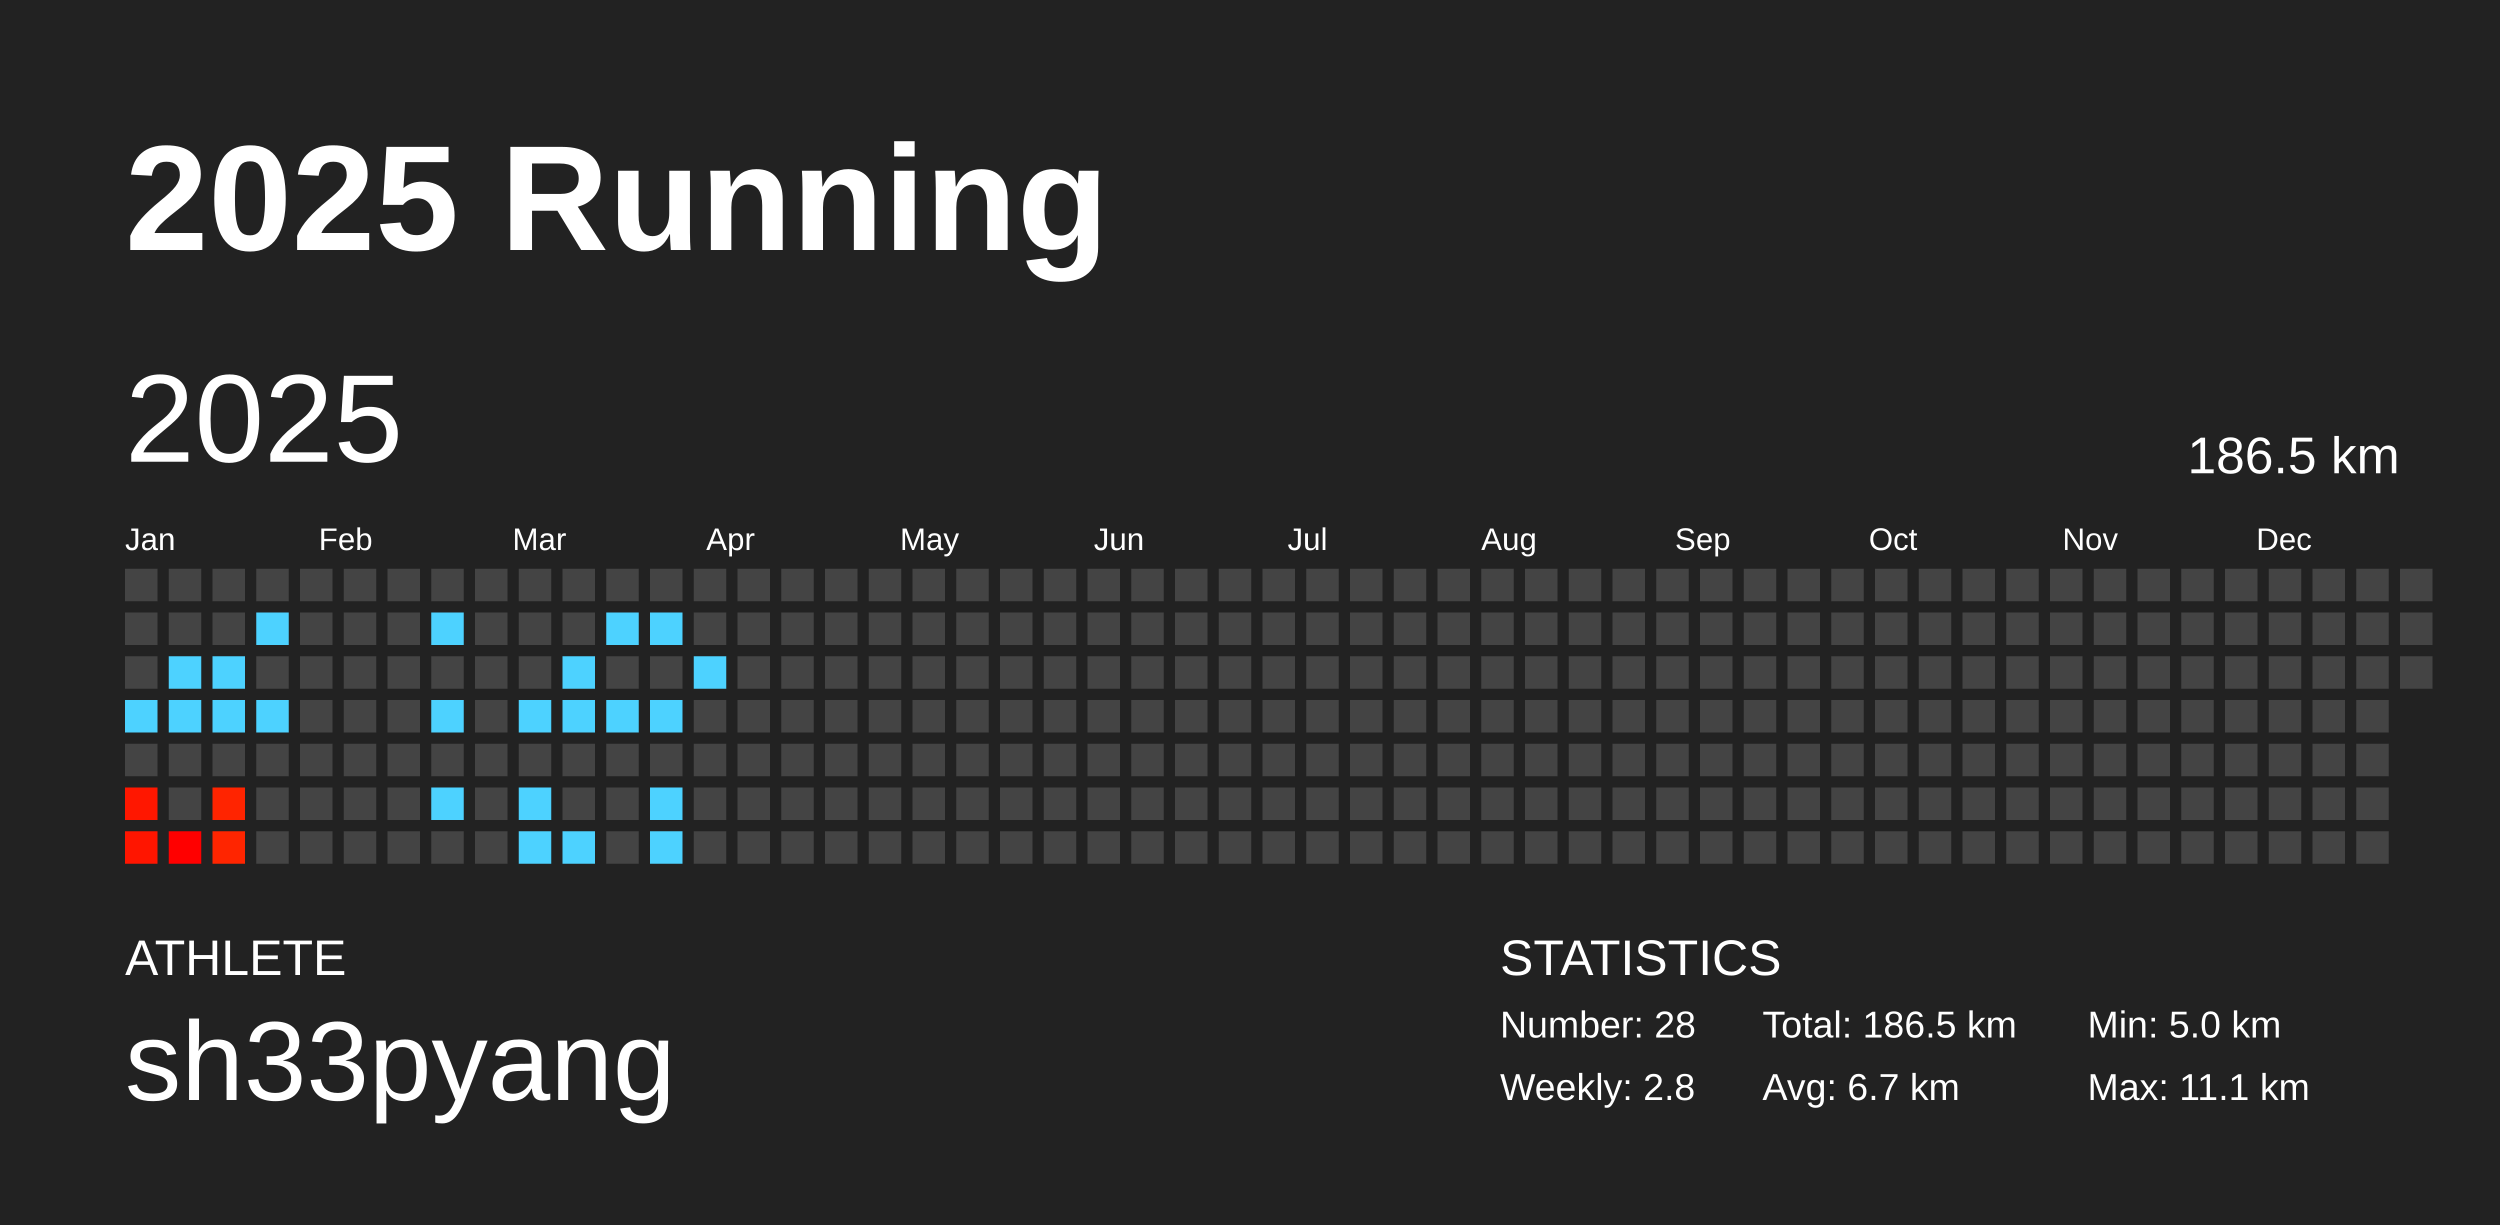
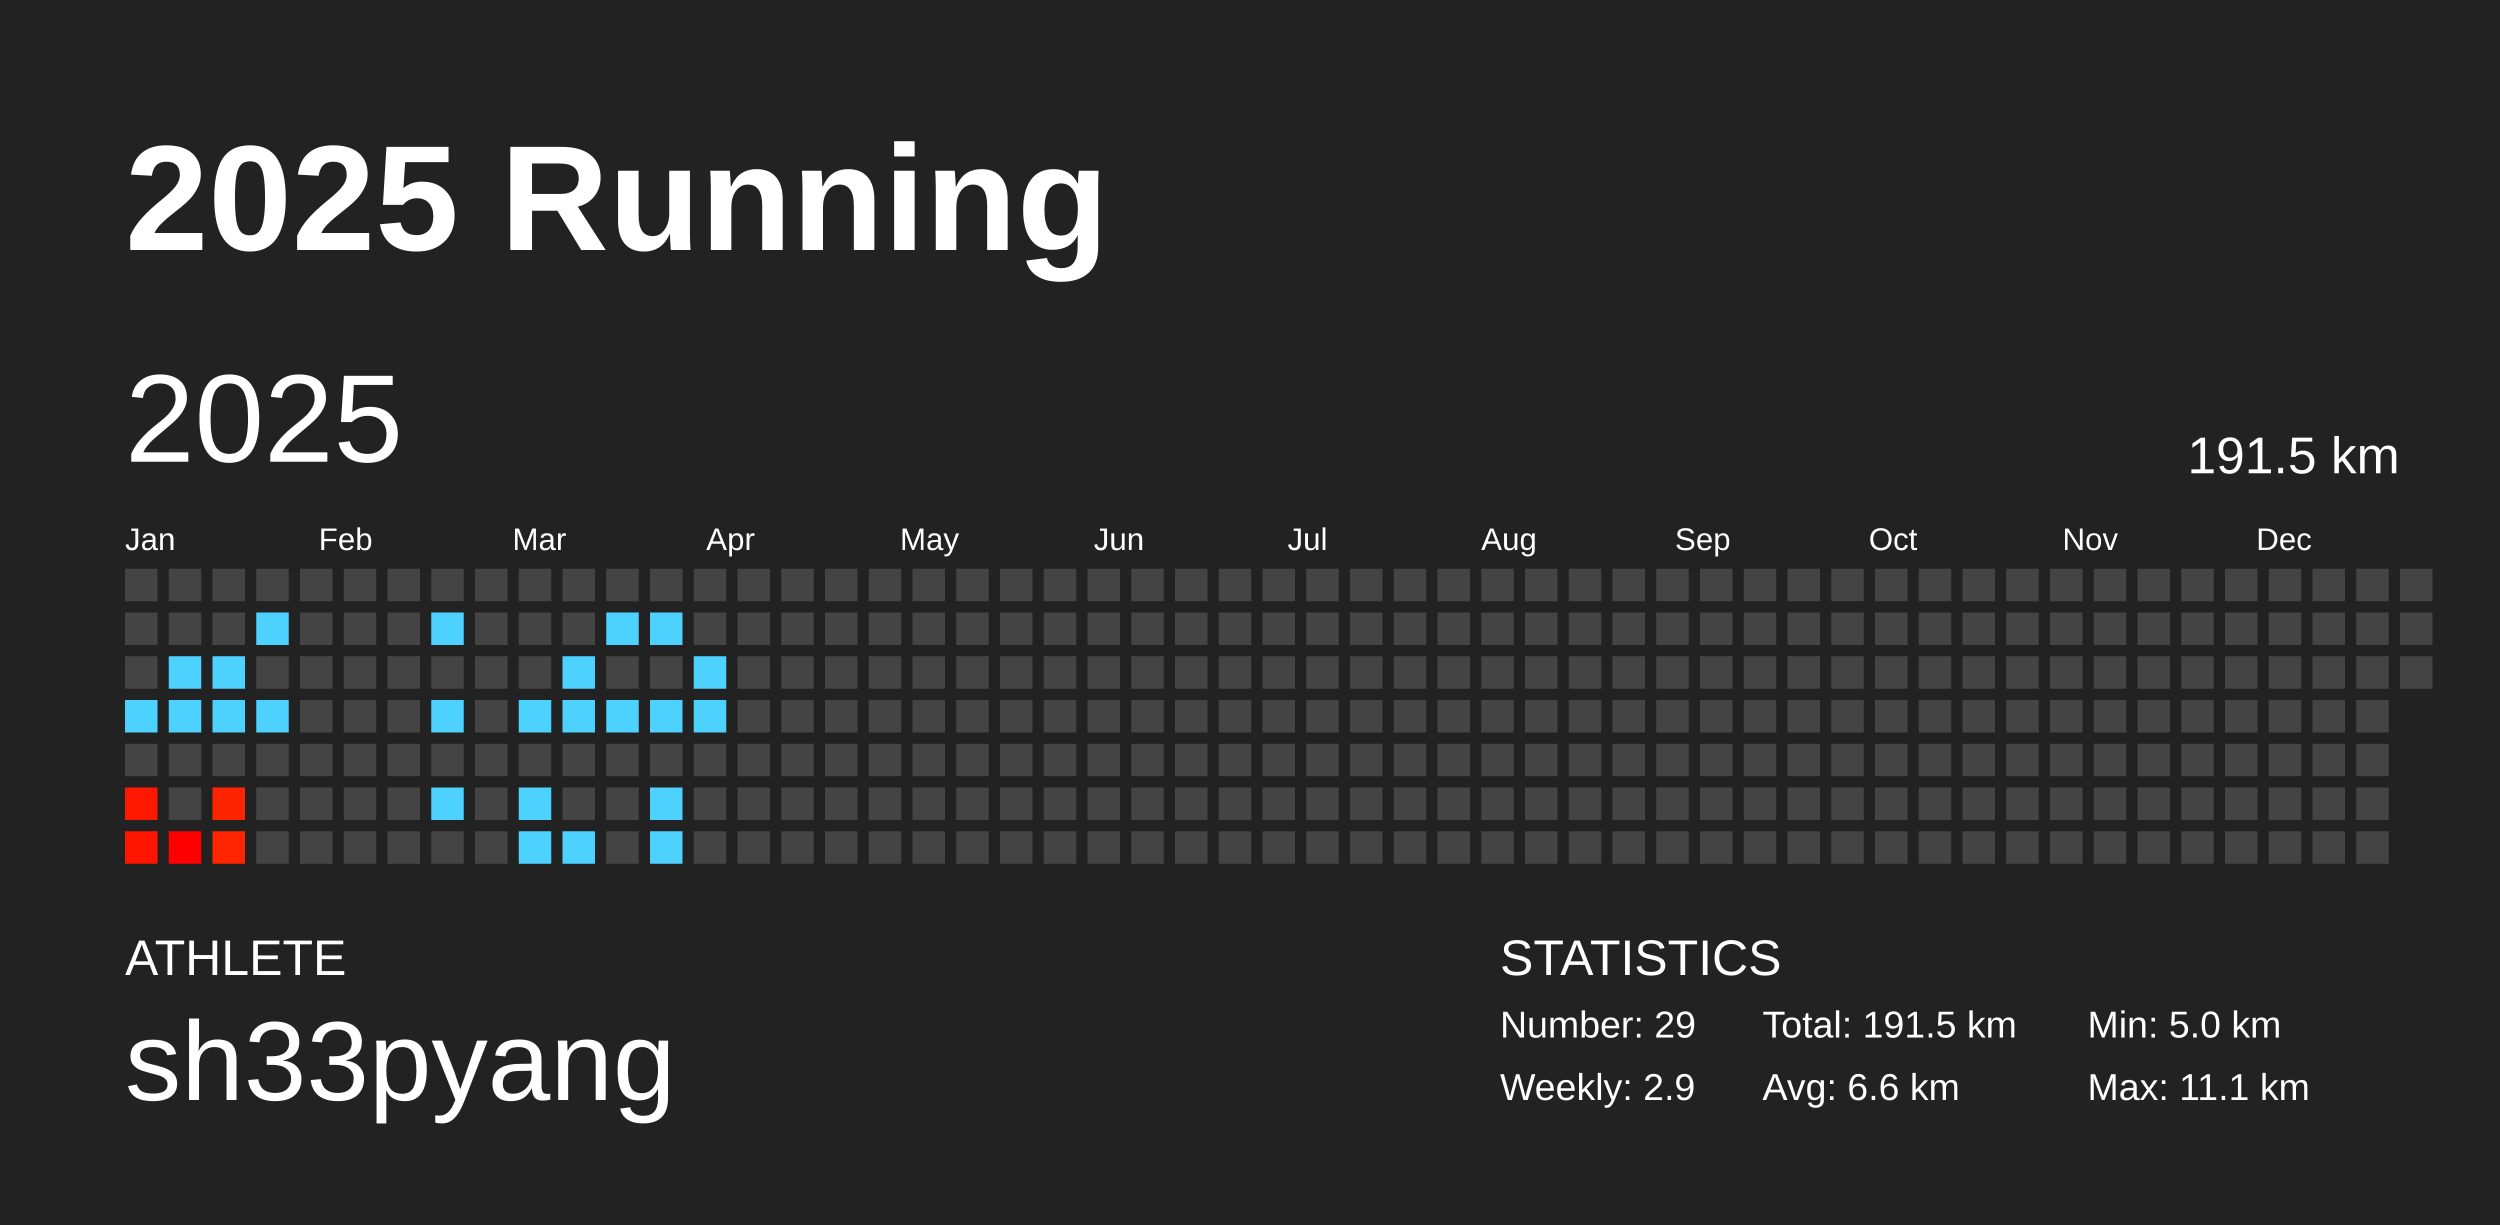
<svg xmlns="http://www.w3.org/2000/svg" baseProfile="full" height="98mm" version="1.1" viewBox="0,0,200,98" width="200mm">
  <defs />
  <rect fill="#222222" height="98" width="200" x="0" y="0" />
  <text fill="#FFFFFF" style="font-size:12px; font-family:Arial; font-weight:bold;" x="10" y="20">2025 Running</text>
  <text fill="#FFFFFF" style="font-size:4px; font-family:Arial" x="10" y="78">ATHLETE</text>
  <text fill="#FFFFFF" style="font-size:9px; font-family:Arial" x="10" y="88">sh33pyang</text>
  <text fill="#FFFFFF" style="font-size:4px; font-family:Arial" x="120" y="78">STATISTICS</text>
-   <text fill="#FFFFFF" style="font-size:3px; font-family:Arial" x="120" y="83">Number: 28</text>
-   <text fill="#FFFFFF" style="font-size:3px; font-family:Arial" x="120" y="88">Weekly: 2.8</text>
-   <text fill="#FFFFFF" style="font-size:3px; font-family:Arial" x="141" y="83">Total: 186.5 km</text>
-   <text fill="#FFFFFF" style="font-size:3px; font-family:Arial" x="141" y="88">Avg: 6.7 km</text>
+   <text fill="#FFFFFF" style="font-size:3px; font-family:Arial" x="120" y="83">Number: 29</text>
+   <text fill="#FFFFFF" style="font-size:3px; font-family:Arial" x="120" y="88">Weekly: 2.9</text>
+   <text fill="#FFFFFF" style="font-size:3px; font-family:Arial" x="141" y="83">Total: 191.5 km</text>
+   <text fill="#FFFFFF" style="font-size:3px; font-family:Arial" x="141" y="88">Avg: 6.6 km</text>
  <text fill="#FFFFFF" style="font-size:3px; font-family:Arial" x="167" y="83">Min: 5.0 km</text>
  <text fill="#FFFFFF" style="font-size:3px; font-family:Arial" x="167" y="88">Max: 11.1 km</text>
  <text dominant-baseline="hanging" fill="#FFFFFF" style="font-size:10.0px; font-family:Arial;" x="10" y="30">2025</text>
-   <text dominant-baseline="hanging" fill="#FFFFFF" style="font-size:4.125px; font-family:Arial;" x="175" y="35">186.5 km</text>
+   <text dominant-baseline="hanging" fill="#FFFFFF" style="font-size:4.125px; font-family:Arial;" x="175" y="35">191.5 km</text>
  <text fill="#FFFFFF" style="font-size:2.5px; font-family:Arial" x="10.0" y="44">Jan</text>
  <text fill="#FFFFFF" style="font-size:2.5px; font-family:Arial" x="25.5" y="44">Feb</text>
  <text fill="#FFFFFF" style="font-size:2.5px; font-family:Arial" x="41.0" y="44">Mar</text>
  <text fill="#FFFFFF" style="font-size:2.5px; font-family:Arial" x="56.5" y="44">Apr</text>
  <text fill="#FFFFFF" style="font-size:2.5px; font-family:Arial" x="72.0" y="44">May</text>
  <text fill="#FFFFFF" style="font-size:2.5px; font-family:Arial" x="87.5" y="44">Jun</text>
  <text fill="#FFFFFF" style="font-size:2.5px; font-family:Arial" x="103.0" y="44">Jul</text>
  <text fill="#FFFFFF" style="font-size:2.5px; font-family:Arial" x="118.5" y="44">Aug</text>
  <text fill="#FFFFFF" style="font-size:2.5px; font-family:Arial" x="134.0" y="44">Sep</text>
  <text fill="#FFFFFF" style="font-size:2.5px; font-family:Arial" x="149.5" y="44">Oct</text>
  <text fill="#FFFFFF" style="font-size:2.5px; font-family:Arial" x="165.0" y="44">Nov</text>
  <text fill="#FFFFFF" style="font-size:2.5px; font-family:Arial" x="180.5" y="44">Dec</text>
  <rect fill="#444444" height="2.6" width="2.6" x="10.0" y="45.5" />
  <rect fill="#444444" height="2.6" width="2.6" x="10.0" y="49.0" />
  <rect fill="#444444" height="2.6" width="2.6" x="10.0" y="52.5" />
  <rect fill="#4dd2ff" height="2.6" width="2.6" x="10.0" y="56.0" />
  <rect fill="#444444" height="2.6" width="2.6" x="10.0" y="59.5" />
  <rect fill="#ff1700" height="2.6" width="2.6" x="10.0" y="63.0" />
  <rect fill="#ff1500" height="2.6" width="2.6" x="10.0" y="66.5" />
  <rect fill="#444444" height="2.6" width="2.6" x="13.5" y="45.5" />
  <rect fill="#444444" height="2.6" width="2.6" x="13.5" y="49.0" />
  <rect fill="#4dd2ff" height="2.6" width="2.6" x="13.5" y="52.5" />
  <rect fill="#4dd2ff" height="2.6" width="2.6" x="13.5" y="56.0" />
  <rect fill="#444444" height="2.6" width="2.6" x="13.5" y="59.5" />
  <rect fill="#444444" height="2.6" width="2.6" x="13.5" y="63.0" />
  <rect fill="#ff0000" height="2.6" width="2.6" x="13.5" y="66.5" />
  <rect fill="#444444" height="2.6" width="2.6" x="17.0" y="45.5" />
  <rect fill="#444444" height="2.6" width="2.6" x="17.0" y="49.0" />
  <rect fill="#4dd2ff" height="2.6" width="2.6" x="17.0" y="52.5" />
  <rect fill="#4dd2ff" height="2.6" width="2.6" x="17.0" y="56.0" />
  <rect fill="#444444" height="2.6" width="2.6" x="17.0" y="59.5" />
  <rect fill="#ff2400" height="2.6" width="2.6" x="17.0" y="63.0" />
  <rect fill="#ff2500" height="2.6" width="2.6" x="17.0" y="66.5" />
  <rect fill="#444444" height="2.6" width="2.6" x="20.5" y="45.5" />
  <rect fill="#4dd2ff" height="2.6" width="2.6" x="20.5" y="49.0" />
  <rect fill="#444444" height="2.6" width="2.6" x="20.5" y="52.5" />
  <rect fill="#4dd2ff" height="2.6" width="2.6" x="20.5" y="56.0" />
  <rect fill="#444444" height="2.6" width="2.6" x="20.5" y="59.5" />
  <rect fill="#444444" height="2.6" width="2.6" x="20.5" y="63.0" />
  <rect fill="#444444" height="2.6" width="2.6" x="20.5" y="66.5" />
  <rect fill="#444444" height="2.6" width="2.6" x="24.0" y="45.5" />
  <rect fill="#444444" height="2.6" width="2.6" x="24.0" y="49.0" />
  <rect fill="#444444" height="2.6" width="2.6" x="24.0" y="52.5" />
  <rect fill="#444444" height="2.6" width="2.6" x="24.0" y="56.0" />
  <rect fill="#444444" height="2.6" width="2.6" x="24.0" y="59.5" />
  <rect fill="#444444" height="2.6" width="2.6" x="24.0" y="63.0" />
  <rect fill="#444444" height="2.6" width="2.6" x="24.0" y="66.5" />
  <rect fill="#444444" height="2.6" width="2.6" x="27.5" y="45.5" />
  <rect fill="#444444" height="2.6" width="2.6" x="27.5" y="49.0" />
  <rect fill="#444444" height="2.6" width="2.6" x="27.5" y="52.5" />
  <rect fill="#444444" height="2.6" width="2.6" x="27.5" y="56.0" />
  <rect fill="#444444" height="2.6" width="2.6" x="27.5" y="59.5" />
  <rect fill="#444444" height="2.6" width="2.6" x="27.5" y="63.0" />
  <rect fill="#444444" height="2.6" width="2.6" x="27.5" y="66.5" />
  <rect fill="#444444" height="2.6" width="2.6" x="31.0" y="45.5" />
  <rect fill="#444444" height="2.6" width="2.6" x="31.0" y="49.0" />
  <rect fill="#444444" height="2.6" width="2.6" x="31.0" y="52.5" />
  <rect fill="#444444" height="2.6" width="2.6" x="31.0" y="56.0" />
  <rect fill="#444444" height="2.6" width="2.6" x="31.0" y="59.5" />
  <rect fill="#444444" height="2.6" width="2.6" x="31.0" y="63.0" />
  <rect fill="#444444" height="2.6" width="2.6" x="31.0" y="66.5" />
  <rect fill="#444444" height="2.6" width="2.6" x="34.5" y="45.5" />
  <rect fill="#4dd2ff" height="2.6" width="2.6" x="34.5" y="49.0" />
  <rect fill="#444444" height="2.6" width="2.6" x="34.5" y="52.5" />
  <rect fill="#4dd2ff" height="2.6" width="2.6" x="34.5" y="56.0" />
  <rect fill="#444444" height="2.6" width="2.6" x="34.5" y="59.5" />
  <rect fill="#4dd2ff" height="2.6" width="2.6" x="34.5" y="63.0" />
  <rect fill="#444444" height="2.6" width="2.6" x="34.5" y="66.5" />
  <rect fill="#444444" height="2.6" width="2.6" x="38.0" y="45.5" />
  <rect fill="#444444" height="2.6" width="2.6" x="38.0" y="49.0" />
  <rect fill="#444444" height="2.6" width="2.6" x="38.0" y="52.5" />
  <rect fill="#444444" height="2.6" width="2.6" x="38.0" y="56.0" />
  <rect fill="#444444" height="2.6" width="2.6" x="38.0" y="59.5" />
  <rect fill="#444444" height="2.6" width="2.6" x="38.0" y="63.0" />
  <rect fill="#444444" height="2.6" width="2.6" x="38.0" y="66.5" />
  <rect fill="#444444" height="2.6" width="2.6" x="41.5" y="45.5" />
  <rect fill="#444444" height="2.6" width="2.6" x="41.5" y="49.0" />
  <rect fill="#444444" height="2.6" width="2.6" x="41.5" y="52.5" />
  <rect fill="#4dd2ff" height="2.6" width="2.6" x="41.5" y="56.0" />
  <rect fill="#444444" height="2.6" width="2.6" x="41.5" y="59.5" />
  <rect fill="#4dd2ff" height="2.6" width="2.6" x="41.5" y="63.0" />
  <rect fill="#4dd2ff" height="2.6" width="2.6" x="41.5" y="66.5" />
  <rect fill="#444444" height="2.6" width="2.6" x="45.0" y="45.5" />
  <rect fill="#444444" height="2.6" width="2.6" x="45.0" y="49.0" />
  <rect fill="#4dd2ff" height="2.6" width="2.6" x="45.0" y="52.5" />
  <rect fill="#4dd2ff" height="2.6" width="2.6" x="45.0" y="56.0" />
  <rect fill="#444444" height="2.6" width="2.6" x="45.0" y="59.5" />
  <rect fill="#444444" height="2.6" width="2.6" x="45.0" y="63.0" />
  <rect fill="#4dd2ff" height="2.6" width="2.6" x="45.0" y="66.5" />
  <rect fill="#444444" height="2.6" width="2.6" x="48.5" y="45.5" />
  <rect fill="#4dd2ff" height="2.6" width="2.6" x="48.5" y="49.0" />
  <rect fill="#444444" height="2.6" width="2.6" x="48.5" y="52.5" />
  <rect fill="#4dd2ff" height="2.6" width="2.6" x="48.5" y="56.0" />
  <rect fill="#444444" height="2.6" width="2.6" x="48.5" y="59.5" />
  <rect fill="#444444" height="2.6" width="2.6" x="48.5" y="63.0" />
  <rect fill="#444444" height="2.6" width="2.6" x="48.5" y="66.5" />
  <rect fill="#444444" height="2.6" width="2.6" x="52.0" y="45.5" />
  <rect fill="#4dd2ff" height="2.6" width="2.6" x="52.0" y="49.0" />
  <rect fill="#444444" height="2.6" width="2.6" x="52.0" y="52.5" />
  <rect fill="#4dd2ff" height="2.6" width="2.6" x="52.0" y="56.0" />
  <rect fill="#444444" height="2.6" width="2.6" x="52.0" y="59.5" />
  <rect fill="#4dd2ff" height="2.6" width="2.6" x="52.0" y="63.0" />
  <rect fill="#4dd2ff" height="2.6" width="2.6" x="52.0" y="66.5" />
  <rect fill="#444444" height="2.6" width="2.6" x="55.5" y="45.5" />
  <rect fill="#444444" height="2.6" width="2.6" x="55.5" y="49.0" />
  <rect fill="#4dd2ff" height="2.6" width="2.6" x="55.5" y="52.5" />
-   <rect fill="#444444" height="2.6" width="2.6" x="55.5" y="56.0" />
+   <rect fill="#4dd2ff" height="2.6" width="2.6" x="55.5" y="56.0" />
  <rect fill="#444444" height="2.6" width="2.6" x="55.5" y="59.5" />
  <rect fill="#444444" height="2.6" width="2.6" x="55.5" y="63.0" />
  <rect fill="#444444" height="2.6" width="2.6" x="55.5" y="66.5" />
  <rect fill="#444444" height="2.6" width="2.6" x="59.0" y="45.5" />
  <rect fill="#444444" height="2.6" width="2.6" x="59.0" y="49.0" />
  <rect fill="#444444" height="2.6" width="2.6" x="59.0" y="52.5" />
  <rect fill="#444444" height="2.6" width="2.6" x="59.0" y="56.0" />
  <rect fill="#444444" height="2.6" width="2.6" x="59.0" y="59.5" />
  <rect fill="#444444" height="2.6" width="2.6" x="59.0" y="63.0" />
  <rect fill="#444444" height="2.6" width="2.6" x="59.0" y="66.5" />
  <rect fill="#444444" height="2.6" width="2.6" x="62.5" y="45.5" />
  <rect fill="#444444" height="2.6" width="2.6" x="62.5" y="49.0" />
  <rect fill="#444444" height="2.6" width="2.6" x="62.5" y="52.5" />
  <rect fill="#444444" height="2.6" width="2.6" x="62.5" y="56.0" />
  <rect fill="#444444" height="2.6" width="2.6" x="62.5" y="59.5" />
  <rect fill="#444444" height="2.6" width="2.6" x="62.5" y="63.0" />
  <rect fill="#444444" height="2.6" width="2.6" x="62.5" y="66.5" />
  <rect fill="#444444" height="2.6" width="2.6" x="66.0" y="45.5" />
  <rect fill="#444444" height="2.6" width="2.6" x="66.0" y="49.0" />
  <rect fill="#444444" height="2.6" width="2.6" x="66.0" y="52.5" />
  <rect fill="#444444" height="2.6" width="2.6" x="66.0" y="56.0" />
  <rect fill="#444444" height="2.6" width="2.6" x="66.0" y="59.5" />
  <rect fill="#444444" height="2.6" width="2.6" x="66.0" y="63.0" />
  <rect fill="#444444" height="2.6" width="2.6" x="66.0" y="66.5" />
  <rect fill="#444444" height="2.6" width="2.6" x="69.5" y="45.5" />
  <rect fill="#444444" height="2.6" width="2.6" x="69.5" y="49.0" />
  <rect fill="#444444" height="2.6" width="2.6" x="69.5" y="52.5" />
  <rect fill="#444444" height="2.6" width="2.6" x="69.5" y="56.0" />
  <rect fill="#444444" height="2.6" width="2.6" x="69.5" y="59.5" />
  <rect fill="#444444" height="2.6" width="2.6" x="69.5" y="63.0" />
  <rect fill="#444444" height="2.6" width="2.6" x="69.5" y="66.5" />
  <rect fill="#444444" height="2.6" width="2.6" x="73.0" y="45.5" />
  <rect fill="#444444" height="2.6" width="2.6" x="73.0" y="49.0" />
  <rect fill="#444444" height="2.6" width="2.6" x="73.0" y="52.5" />
  <rect fill="#444444" height="2.6" width="2.6" x="73.0" y="56.0" />
  <rect fill="#444444" height="2.6" width="2.6" x="73.0" y="59.5" />
  <rect fill="#444444" height="2.6" width="2.6" x="73.0" y="63.0" />
  <rect fill="#444444" height="2.6" width="2.6" x="73.0" y="66.5" />
  <rect fill="#444444" height="2.6" width="2.6" x="76.5" y="45.5" />
  <rect fill="#444444" height="2.6" width="2.6" x="76.5" y="49.0" />
  <rect fill="#444444" height="2.6" width="2.6" x="76.5" y="52.5" />
  <rect fill="#444444" height="2.6" width="2.6" x="76.5" y="56.0" />
  <rect fill="#444444" height="2.6" width="2.6" x="76.5" y="59.5" />
  <rect fill="#444444" height="2.6" width="2.6" x="76.5" y="63.0" />
  <rect fill="#444444" height="2.6" width="2.6" x="76.5" y="66.5" />
  <rect fill="#444444" height="2.6" width="2.6" x="80.0" y="45.5" />
  <rect fill="#444444" height="2.6" width="2.6" x="80.0" y="49.0" />
  <rect fill="#444444" height="2.6" width="2.6" x="80.0" y="52.5" />
  <rect fill="#444444" height="2.6" width="2.6" x="80.0" y="56.0" />
  <rect fill="#444444" height="2.6" width="2.6" x="80.0" y="59.5" />
  <rect fill="#444444" height="2.6" width="2.6" x="80.0" y="63.0" />
  <rect fill="#444444" height="2.6" width="2.6" x="80.0" y="66.5" />
  <rect fill="#444444" height="2.6" width="2.6" x="83.5" y="45.5" />
  <rect fill="#444444" height="2.6" width="2.6" x="83.5" y="49.0" />
  <rect fill="#444444" height="2.6" width="2.6" x="83.5" y="52.5" />
  <rect fill="#444444" height="2.6" width="2.6" x="83.5" y="56.0" />
  <rect fill="#444444" height="2.6" width="2.6" x="83.5" y="59.5" />
  <rect fill="#444444" height="2.6" width="2.6" x="83.5" y="63.0" />
  <rect fill="#444444" height="2.6" width="2.6" x="83.5" y="66.5" />
  <rect fill="#444444" height="2.6" width="2.6" x="87.0" y="45.5" />
  <rect fill="#444444" height="2.6" width="2.6" x="87.0" y="49.0" />
  <rect fill="#444444" height="2.6" width="2.6" x="87.0" y="52.5" />
  <rect fill="#444444" height="2.6" width="2.6" x="87.0" y="56.0" />
  <rect fill="#444444" height="2.6" width="2.6" x="87.0" y="59.5" />
  <rect fill="#444444" height="2.6" width="2.6" x="87.0" y="63.0" />
  <rect fill="#444444" height="2.6" width="2.6" x="87.0" y="66.5" />
  <rect fill="#444444" height="2.6" width="2.6" x="90.5" y="45.5" />
  <rect fill="#444444" height="2.6" width="2.6" x="90.5" y="49.0" />
  <rect fill="#444444" height="2.6" width="2.6" x="90.5" y="52.5" />
  <rect fill="#444444" height="2.6" width="2.6" x="90.5" y="56.0" />
  <rect fill="#444444" height="2.6" width="2.6" x="90.5" y="59.5" />
  <rect fill="#444444" height="2.6" width="2.6" x="90.5" y="63.0" />
  <rect fill="#444444" height="2.6" width="2.6" x="90.5" y="66.5" />
  <rect fill="#444444" height="2.6" width="2.6" x="94.0" y="45.5" />
  <rect fill="#444444" height="2.6" width="2.6" x="94.0" y="49.0" />
  <rect fill="#444444" height="2.6" width="2.6" x="94.0" y="52.5" />
  <rect fill="#444444" height="2.6" width="2.6" x="94.0" y="56.0" />
  <rect fill="#444444" height="2.6" width="2.6" x="94.0" y="59.5" />
  <rect fill="#444444" height="2.6" width="2.6" x="94.0" y="63.0" />
  <rect fill="#444444" height="2.6" width="2.6" x="94.0" y="66.5" />
  <rect fill="#444444" height="2.6" width="2.6" x="97.5" y="45.5" />
  <rect fill="#444444" height="2.6" width="2.6" x="97.5" y="49.0" />
  <rect fill="#444444" height="2.6" width="2.6" x="97.5" y="52.5" />
  <rect fill="#444444" height="2.6" width="2.6" x="97.5" y="56.0" />
  <rect fill="#444444" height="2.6" width="2.6" x="97.5" y="59.5" />
  <rect fill="#444444" height="2.6" width="2.6" x="97.5" y="63.0" />
  <rect fill="#444444" height="2.6" width="2.6" x="97.5" y="66.5" />
  <rect fill="#444444" height="2.6" width="2.6" x="101.0" y="45.5" />
  <rect fill="#444444" height="2.6" width="2.6" x="101.0" y="49.0" />
  <rect fill="#444444" height="2.6" width="2.6" x="101.0" y="52.5" />
  <rect fill="#444444" height="2.6" width="2.6" x="101.0" y="56.0" />
  <rect fill="#444444" height="2.6" width="2.6" x="101.0" y="59.5" />
  <rect fill="#444444" height="2.6" width="2.6" x="101.0" y="63.0" />
  <rect fill="#444444" height="2.6" width="2.6" x="101.0" y="66.5" />
  <rect fill="#444444" height="2.6" width="2.6" x="104.5" y="45.5" />
  <rect fill="#444444" height="2.6" width="2.6" x="104.5" y="49.0" />
  <rect fill="#444444" height="2.6" width="2.6" x="104.5" y="52.5" />
  <rect fill="#444444" height="2.6" width="2.6" x="104.5" y="56.0" />
  <rect fill="#444444" height="2.6" width="2.6" x="104.5" y="59.5" />
  <rect fill="#444444" height="2.6" width="2.6" x="104.5" y="63.0" />
  <rect fill="#444444" height="2.6" width="2.6" x="104.5" y="66.5" />
  <rect fill="#444444" height="2.6" width="2.6" x="108.0" y="45.5" />
  <rect fill="#444444" height="2.6" width="2.6" x="108.0" y="49.0" />
  <rect fill="#444444" height="2.6" width="2.6" x="108.0" y="52.5" />
  <rect fill="#444444" height="2.6" width="2.6" x="108.0" y="56.0" />
  <rect fill="#444444" height="2.6" width="2.6" x="108.0" y="59.5" />
  <rect fill="#444444" height="2.6" width="2.6" x="108.0" y="63.0" />
  <rect fill="#444444" height="2.6" width="2.6" x="108.0" y="66.5" />
  <rect fill="#444444" height="2.6" width="2.6" x="111.5" y="45.5" />
  <rect fill="#444444" height="2.6" width="2.6" x="111.5" y="49.0" />
  <rect fill="#444444" height="2.6" width="2.6" x="111.5" y="52.5" />
  <rect fill="#444444" height="2.6" width="2.6" x="111.5" y="56.0" />
  <rect fill="#444444" height="2.6" width="2.6" x="111.5" y="59.5" />
  <rect fill="#444444" height="2.6" width="2.6" x="111.5" y="63.0" />
  <rect fill="#444444" height="2.6" width="2.6" x="111.5" y="66.5" />
  <rect fill="#444444" height="2.6" width="2.6" x="115.0" y="45.5" />
  <rect fill="#444444" height="2.6" width="2.6" x="115.0" y="49.0" />
  <rect fill="#444444" height="2.6" width="2.6" x="115.0" y="52.5" />
  <rect fill="#444444" height="2.6" width="2.6" x="115.0" y="56.0" />
  <rect fill="#444444" height="2.6" width="2.6" x="115.0" y="59.5" />
  <rect fill="#444444" height="2.6" width="2.6" x="115.0" y="63.0" />
  <rect fill="#444444" height="2.6" width="2.6" x="115.0" y="66.5" />
  <rect fill="#444444" height="2.6" width="2.6" x="118.5" y="45.5" />
  <rect fill="#444444" height="2.6" width="2.6" x="118.5" y="49.0" />
  <rect fill="#444444" height="2.6" width="2.6" x="118.5" y="52.5" />
  <rect fill="#444444" height="2.6" width="2.6" x="118.5" y="56.0" />
  <rect fill="#444444" height="2.6" width="2.6" x="118.5" y="59.5" />
  <rect fill="#444444" height="2.6" width="2.6" x="118.5" y="63.0" />
  <rect fill="#444444" height="2.6" width="2.6" x="118.5" y="66.5" />
  <rect fill="#444444" height="2.6" width="2.6" x="122.0" y="45.5" />
  <rect fill="#444444" height="2.6" width="2.6" x="122.0" y="49.0" />
  <rect fill="#444444" height="2.6" width="2.6" x="122.0" y="52.5" />
  <rect fill="#444444" height="2.6" width="2.6" x="122.0" y="56.0" />
  <rect fill="#444444" height="2.6" width="2.6" x="122.0" y="59.5" />
  <rect fill="#444444" height="2.6" width="2.6" x="122.0" y="63.0" />
  <rect fill="#444444" height="2.6" width="2.6" x="122.0" y="66.5" />
  <rect fill="#444444" height="2.6" width="2.6" x="125.5" y="45.5" />
  <rect fill="#444444" height="2.6" width="2.6" x="125.5" y="49.0" />
  <rect fill="#444444" height="2.6" width="2.6" x="125.5" y="52.5" />
  <rect fill="#444444" height="2.6" width="2.6" x="125.5" y="56.0" />
  <rect fill="#444444" height="2.6" width="2.6" x="125.5" y="59.5" />
  <rect fill="#444444" height="2.6" width="2.6" x="125.5" y="63.0" />
  <rect fill="#444444" height="2.6" width="2.6" x="125.5" y="66.5" />
  <rect fill="#444444" height="2.6" width="2.6" x="129.0" y="45.5" />
  <rect fill="#444444" height="2.6" width="2.6" x="129.0" y="49.0" />
  <rect fill="#444444" height="2.6" width="2.6" x="129.0" y="52.5" />
  <rect fill="#444444" height="2.6" width="2.6" x="129.0" y="56.0" />
  <rect fill="#444444" height="2.6" width="2.6" x="129.0" y="59.5" />
  <rect fill="#444444" height="2.6" width="2.6" x="129.0" y="63.0" />
  <rect fill="#444444" height="2.6" width="2.6" x="129.0" y="66.5" />
  <rect fill="#444444" height="2.6" width="2.6" x="132.5" y="45.5" />
  <rect fill="#444444" height="2.6" width="2.6" x="132.5" y="49.0" />
  <rect fill="#444444" height="2.6" width="2.6" x="132.5" y="52.5" />
  <rect fill="#444444" height="2.6" width="2.6" x="132.5" y="56.0" />
  <rect fill="#444444" height="2.6" width="2.6" x="132.5" y="59.5" />
  <rect fill="#444444" height="2.6" width="2.6" x="132.5" y="63.0" />
  <rect fill="#444444" height="2.6" width="2.6" x="132.5" y="66.5" />
  <rect fill="#444444" height="2.6" width="2.6" x="136.0" y="45.5" />
  <rect fill="#444444" height="2.6" width="2.6" x="136.0" y="49.0" />
  <rect fill="#444444" height="2.6" width="2.6" x="136.0" y="52.5" />
  <rect fill="#444444" height="2.6" width="2.6" x="136.0" y="56.0" />
  <rect fill="#444444" height="2.6" width="2.6" x="136.0" y="59.5" />
  <rect fill="#444444" height="2.6" width="2.6" x="136.0" y="63.0" />
  <rect fill="#444444" height="2.6" width="2.6" x="136.0" y="66.5" />
  <rect fill="#444444" height="2.6" width="2.6" x="139.5" y="45.5" />
  <rect fill="#444444" height="2.6" width="2.6" x="139.5" y="49.0" />
  <rect fill="#444444" height="2.6" width="2.6" x="139.5" y="52.5" />
  <rect fill="#444444" height="2.6" width="2.6" x="139.5" y="56.0" />
  <rect fill="#444444" height="2.6" width="2.6" x="139.5" y="59.5" />
  <rect fill="#444444" height="2.6" width="2.6" x="139.5" y="63.0" />
  <rect fill="#444444" height="2.6" width="2.6" x="139.5" y="66.5" />
  <rect fill="#444444" height="2.6" width="2.6" x="143.0" y="45.5" />
  <rect fill="#444444" height="2.6" width="2.6" x="143.0" y="49.0" />
  <rect fill="#444444" height="2.6" width="2.6" x="143.0" y="52.5" />
  <rect fill="#444444" height="2.6" width="2.6" x="143.0" y="56.0" />
  <rect fill="#444444" height="2.6" width="2.6" x="143.0" y="59.5" />
  <rect fill="#444444" height="2.6" width="2.6" x="143.0" y="63.0" />
  <rect fill="#444444" height="2.6" width="2.6" x="143.0" y="66.5" />
  <rect fill="#444444" height="2.6" width="2.6" x="146.5" y="45.5" />
  <rect fill="#444444" height="2.6" width="2.6" x="146.5" y="49.0" />
  <rect fill="#444444" height="2.6" width="2.6" x="146.5" y="52.5" />
  <rect fill="#444444" height="2.6" width="2.6" x="146.5" y="56.0" />
  <rect fill="#444444" height="2.6" width="2.6" x="146.5" y="59.5" />
  <rect fill="#444444" height="2.6" width="2.6" x="146.5" y="63.0" />
  <rect fill="#444444" height="2.6" width="2.6" x="146.5" y="66.5" />
  <rect fill="#444444" height="2.6" width="2.6" x="150.0" y="45.5" />
  <rect fill="#444444" height="2.6" width="2.6" x="150.0" y="49.0" />
  <rect fill="#444444" height="2.6" width="2.6" x="150.0" y="52.5" />
  <rect fill="#444444" height="2.6" width="2.6" x="150.0" y="56.0" />
  <rect fill="#444444" height="2.6" width="2.6" x="150.0" y="59.5" />
  <rect fill="#444444" height="2.6" width="2.6" x="150.0" y="63.0" />
  <rect fill="#444444" height="2.6" width="2.6" x="150.0" y="66.5" />
  <rect fill="#444444" height="2.6" width="2.6" x="153.5" y="45.5" />
  <rect fill="#444444" height="2.6" width="2.6" x="153.5" y="49.0" />
  <rect fill="#444444" height="2.6" width="2.6" x="153.5" y="52.5" />
  <rect fill="#444444" height="2.6" width="2.6" x="153.5" y="56.0" />
  <rect fill="#444444" height="2.6" width="2.6" x="153.5" y="59.5" />
  <rect fill="#444444" height="2.6" width="2.6" x="153.5" y="63.0" />
  <rect fill="#444444" height="2.6" width="2.6" x="153.5" y="66.5" />
  <rect fill="#444444" height="2.6" width="2.6" x="157.0" y="45.5" />
  <rect fill="#444444" height="2.6" width="2.6" x="157.0" y="49.0" />
  <rect fill="#444444" height="2.6" width="2.6" x="157.0" y="52.5" />
  <rect fill="#444444" height="2.6" width="2.6" x="157.0" y="56.0" />
  <rect fill="#444444" height="2.6" width="2.6" x="157.0" y="59.5" />
  <rect fill="#444444" height="2.6" width="2.6" x="157.0" y="63.0" />
  <rect fill="#444444" height="2.6" width="2.6" x="157.0" y="66.5" />
  <rect fill="#444444" height="2.6" width="2.6" x="160.5" y="45.5" />
  <rect fill="#444444" height="2.6" width="2.6" x="160.5" y="49.0" />
  <rect fill="#444444" height="2.6" width="2.6" x="160.5" y="52.5" />
  <rect fill="#444444" height="2.6" width="2.6" x="160.5" y="56.0" />
  <rect fill="#444444" height="2.6" width="2.6" x="160.5" y="59.5" />
  <rect fill="#444444" height="2.6" width="2.6" x="160.5" y="63.0" />
  <rect fill="#444444" height="2.6" width="2.6" x="160.5" y="66.5" />
  <rect fill="#444444" height="2.6" width="2.6" x="164.0" y="45.5" />
  <rect fill="#444444" height="2.6" width="2.6" x="164.0" y="49.0" />
  <rect fill="#444444" height="2.6" width="2.6" x="164.0" y="52.5" />
  <rect fill="#444444" height="2.6" width="2.6" x="164.0" y="56.0" />
  <rect fill="#444444" height="2.6" width="2.6" x="164.0" y="59.5" />
  <rect fill="#444444" height="2.6" width="2.6" x="164.0" y="63.0" />
  <rect fill="#444444" height="2.6" width="2.6" x="164.0" y="66.5" />
  <rect fill="#444444" height="2.6" width="2.6" x="167.5" y="45.5" />
  <rect fill="#444444" height="2.6" width="2.6" x="167.5" y="49.0" />
  <rect fill="#444444" height="2.6" width="2.6" x="167.5" y="52.5" />
  <rect fill="#444444" height="2.6" width="2.6" x="167.5" y="56.0" />
  <rect fill="#444444" height="2.6" width="2.6" x="167.5" y="59.5" />
  <rect fill="#444444" height="2.6" width="2.6" x="167.5" y="63.0" />
  <rect fill="#444444" height="2.6" width="2.6" x="167.5" y="66.5" />
  <rect fill="#444444" height="2.6" width="2.6" x="171.0" y="45.5" />
  <rect fill="#444444" height="2.6" width="2.6" x="171.0" y="49.0" />
  <rect fill="#444444" height="2.6" width="2.6" x="171.0" y="52.5" />
  <rect fill="#444444" height="2.6" width="2.6" x="171.0" y="56.0" />
  <rect fill="#444444" height="2.6" width="2.6" x="171.0" y="59.5" />
  <rect fill="#444444" height="2.6" width="2.6" x="171.0" y="63.0" />
  <rect fill="#444444" height="2.6" width="2.6" x="171.0" y="66.5" />
  <rect fill="#444444" height="2.6" width="2.6" x="174.5" y="45.5" />
  <rect fill="#444444" height="2.6" width="2.6" x="174.5" y="49.0" />
  <rect fill="#444444" height="2.6" width="2.6" x="174.5" y="52.5" />
  <rect fill="#444444" height="2.6" width="2.6" x="174.5" y="56.0" />
  <rect fill="#444444" height="2.6" width="2.6" x="174.5" y="59.5" />
  <rect fill="#444444" height="2.6" width="2.6" x="174.5" y="63.0" />
  <rect fill="#444444" height="2.6" width="2.6" x="174.5" y="66.5" />
  <rect fill="#444444" height="2.6" width="2.6" x="178.0" y="45.5" />
  <rect fill="#444444" height="2.6" width="2.6" x="178.0" y="49.0" />
  <rect fill="#444444" height="2.6" width="2.6" x="178.0" y="52.5" />
  <rect fill="#444444" height="2.6" width="2.6" x="178.0" y="56.0" />
  <rect fill="#444444" height="2.6" width="2.6" x="178.0" y="59.5" />
  <rect fill="#444444" height="2.6" width="2.6" x="178.0" y="63.0" />
  <rect fill="#444444" height="2.6" width="2.6" x="178.0" y="66.5" />
  <rect fill="#444444" height="2.6" width="2.6" x="181.5" y="45.5" />
  <rect fill="#444444" height="2.6" width="2.6" x="181.5" y="49.0" />
  <rect fill="#444444" height="2.6" width="2.6" x="181.5" y="52.5" />
  <rect fill="#444444" height="2.6" width="2.6" x="181.5" y="56.0" />
  <rect fill="#444444" height="2.6" width="2.6" x="181.5" y="59.5" />
  <rect fill="#444444" height="2.6" width="2.6" x="181.5" y="63.0" />
  <rect fill="#444444" height="2.6" width="2.6" x="181.5" y="66.5" />
  <rect fill="#444444" height="2.6" width="2.6" x="185.0" y="45.5" />
  <rect fill="#444444" height="2.6" width="2.6" x="185.0" y="49.0" />
  <rect fill="#444444" height="2.6" width="2.6" x="185.0" y="52.5" />
  <rect fill="#444444" height="2.6" width="2.6" x="185.0" y="56.0" />
  <rect fill="#444444" height="2.6" width="2.6" x="185.0" y="59.5" />
  <rect fill="#444444" height="2.6" width="2.6" x="185.0" y="63.0" />
  <rect fill="#444444" height="2.6" width="2.6" x="185.0" y="66.5" />
  <rect fill="#444444" height="2.6" width="2.6" x="188.5" y="45.5" />
  <rect fill="#444444" height="2.6" width="2.6" x="188.5" y="49.0" />
  <rect fill="#444444" height="2.6" width="2.6" x="188.5" y="52.5" />
  <rect fill="#444444" height="2.6" width="2.6" x="188.5" y="56.0" />
  <rect fill="#444444" height="2.6" width="2.6" x="188.5" y="59.5" />
  <rect fill="#444444" height="2.6" width="2.6" x="188.5" y="63.0" />
  <rect fill="#444444" height="2.6" width="2.6" x="188.5" y="66.5" />
  <rect fill="#444444" height="2.6" width="2.6" x="192.0" y="45.5" />
  <rect fill="#444444" height="2.6" width="2.6" x="192.0" y="49.0" />
  <rect fill="#444444" height="2.6" width="2.6" x="192.0" y="52.5" />
</svg>
